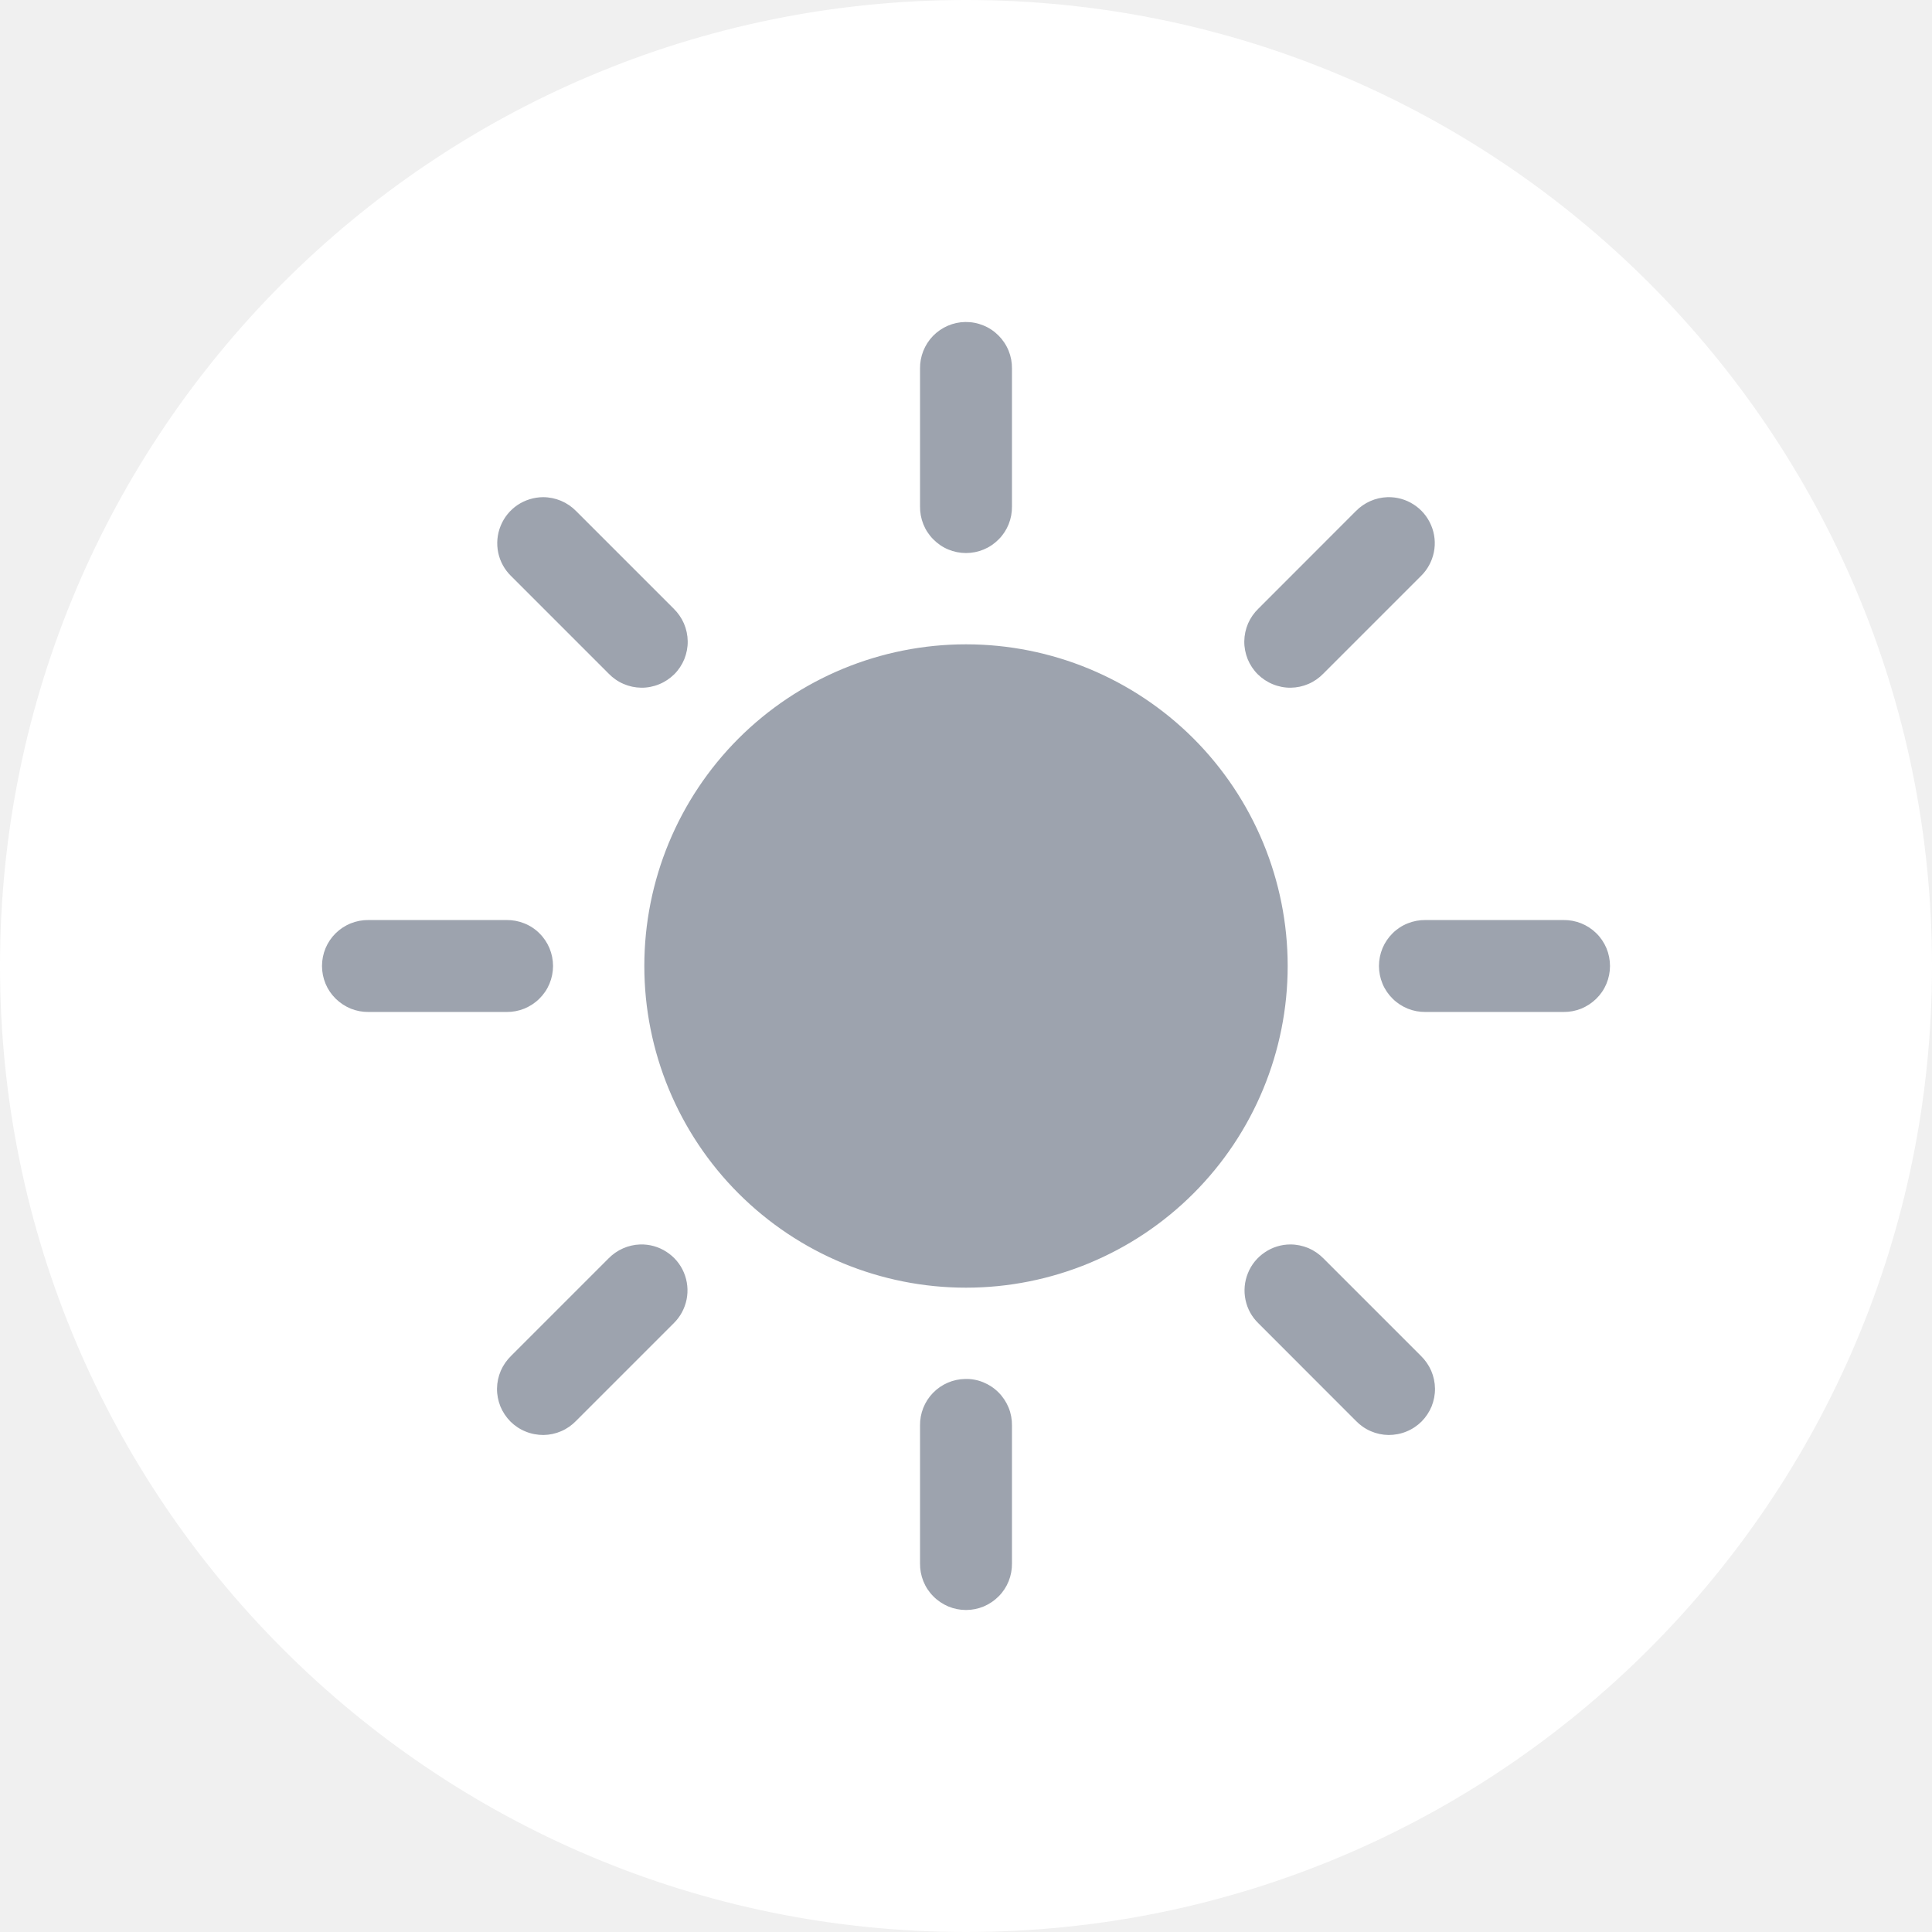
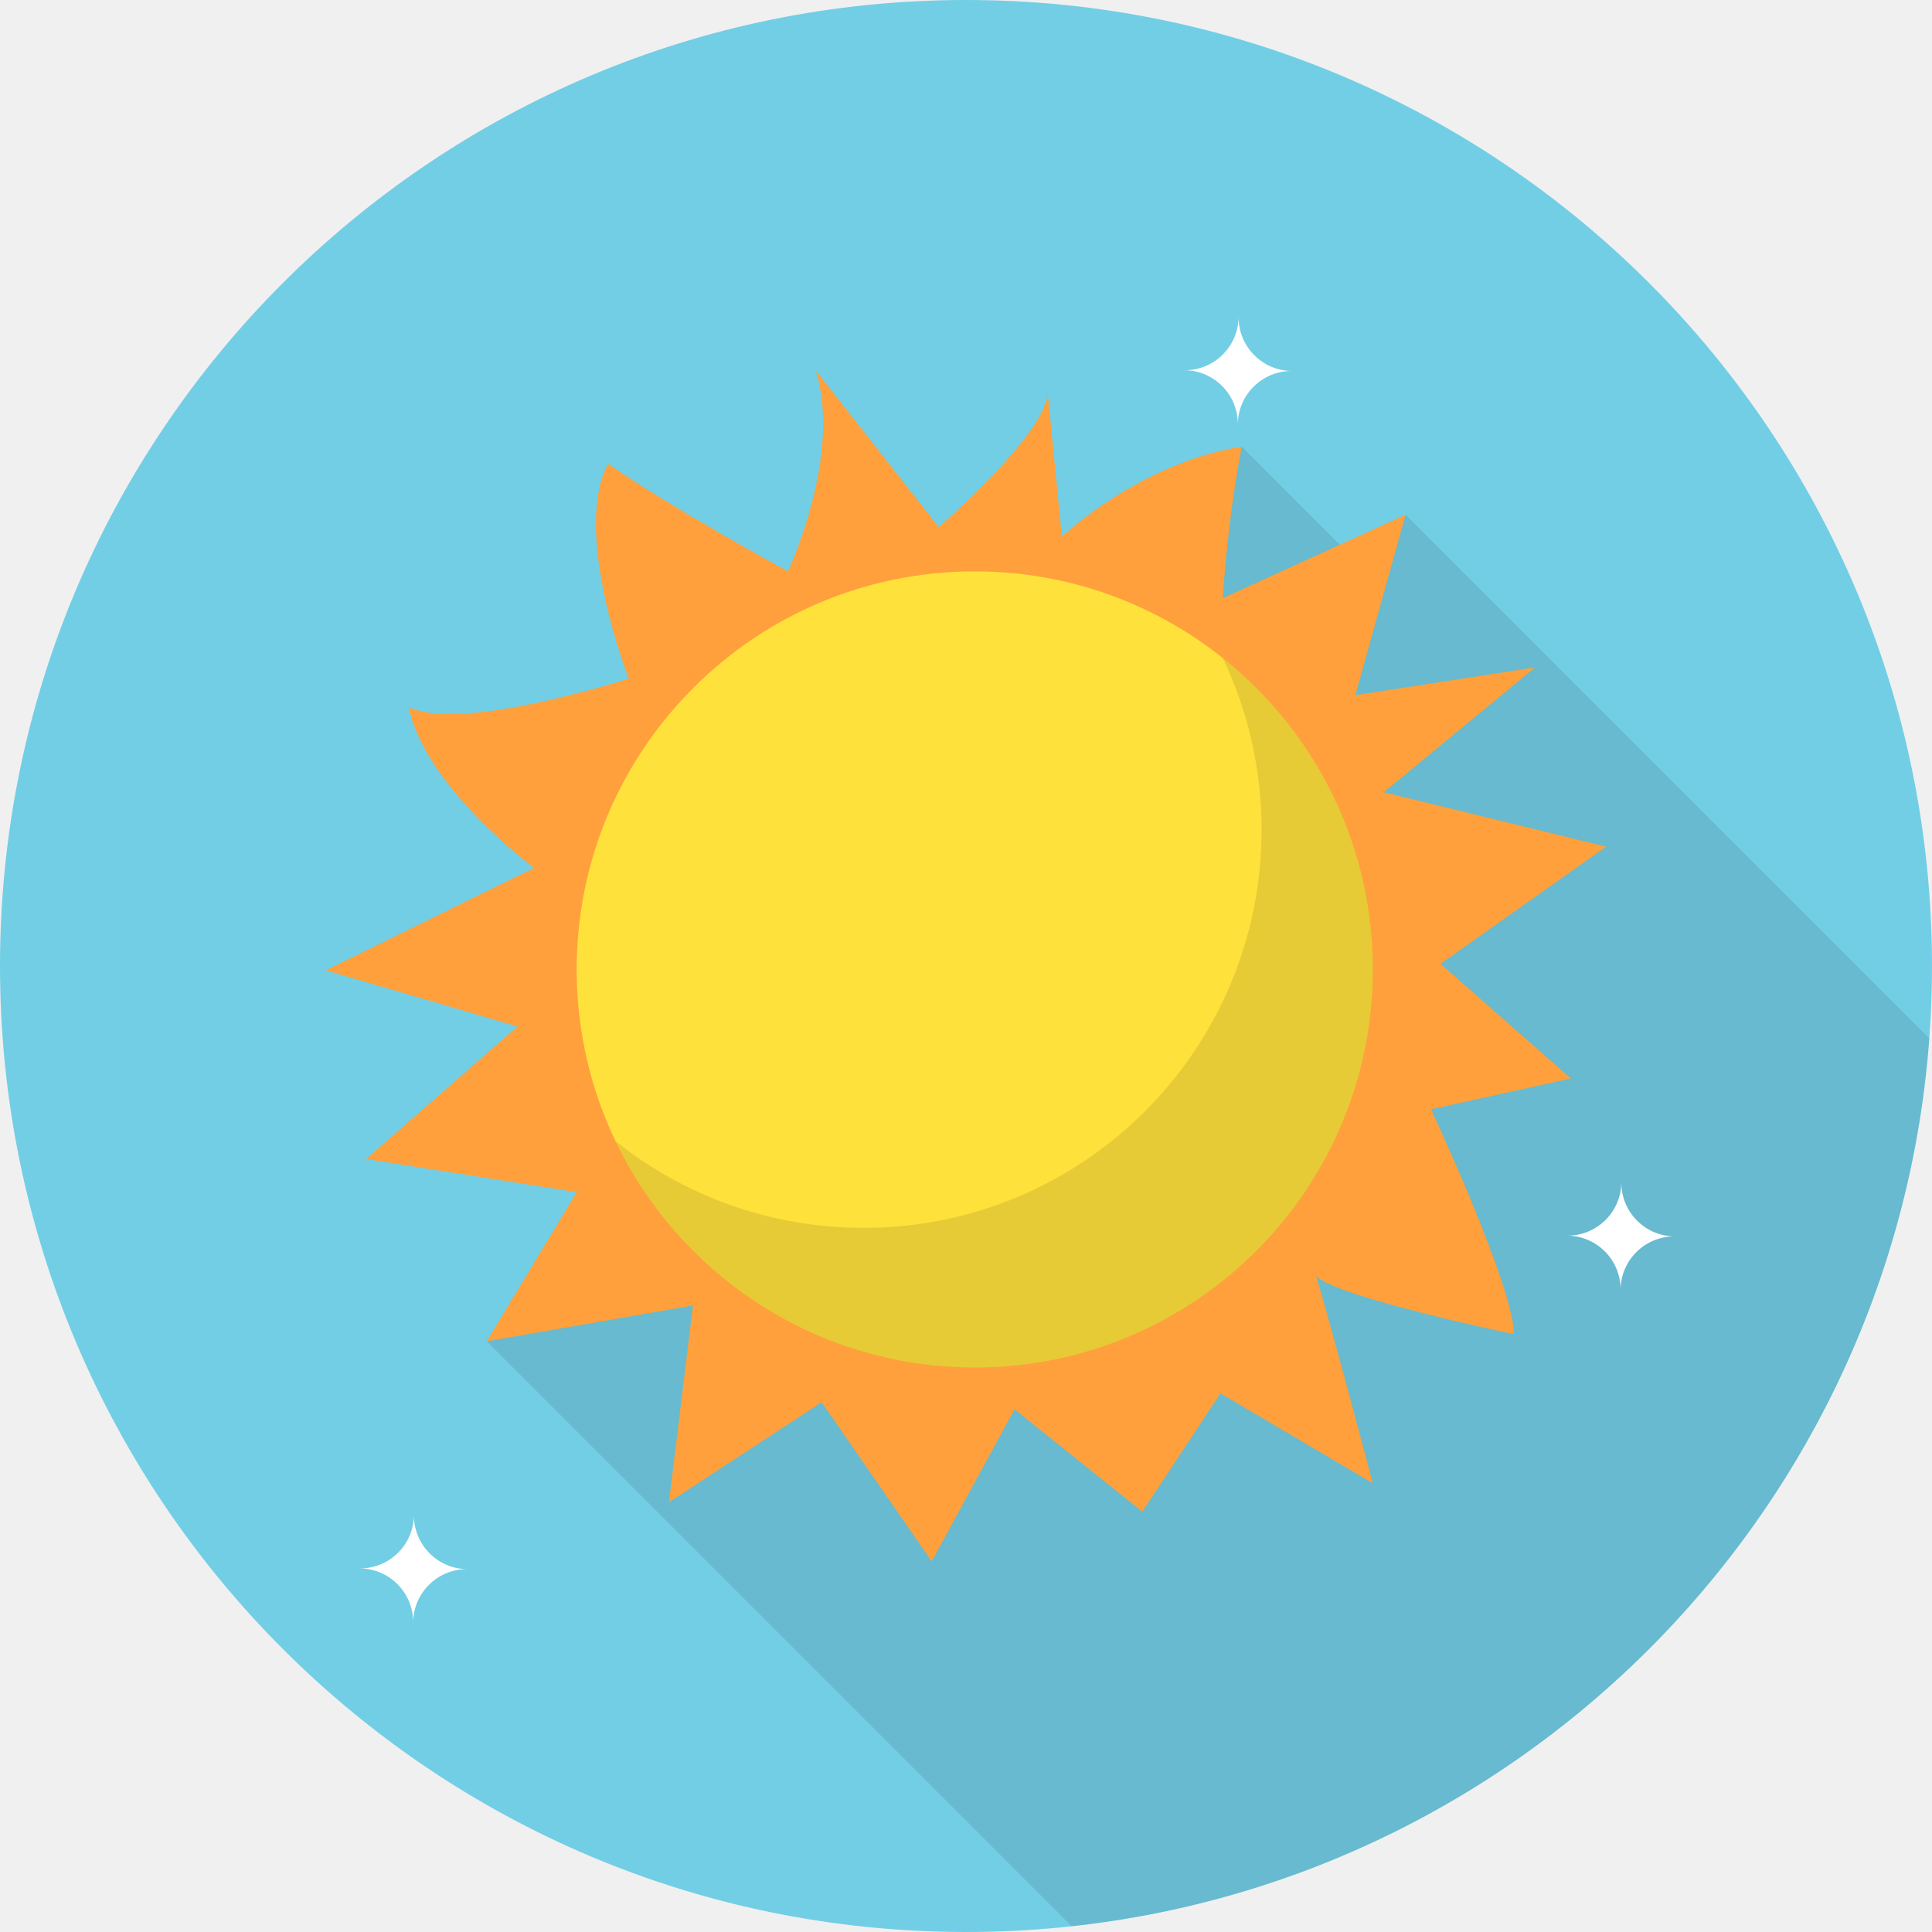
- <svg xmlns="http://www.w3.org/2000/svg" width="24" height="24" viewBox="0 0 24 24" fill="none">
-   <circle cx="12" cy="12" r="12" fill="white" />
-   <path d="M11.991 4C11.84 4.002 11.696 4.065 11.59 4.173C11.485 4.282 11.427 4.428 11.429 4.579V6.291C11.428 6.367 11.442 6.442 11.47 6.512C11.498 6.582 11.54 6.646 11.594 6.7C11.647 6.754 11.71 6.797 11.78 6.826C11.85 6.855 11.924 6.87 12 6.87C12.076 6.87 12.15 6.855 12.22 6.826C12.29 6.797 12.353 6.754 12.406 6.7C12.46 6.646 12.502 6.582 12.53 6.512C12.558 6.442 12.572 6.367 12.571 6.291V4.579C12.572 4.502 12.558 4.427 12.529 4.356C12.5 4.285 12.457 4.221 12.403 4.167C12.349 4.113 12.285 4.07 12.214 4.042C12.143 4.013 12.068 3.999 11.991 4ZM6.746 6.176C6.633 6.177 6.522 6.211 6.428 6.274C6.334 6.338 6.261 6.428 6.219 6.533C6.176 6.638 6.166 6.754 6.189 6.865C6.212 6.976 6.268 7.077 6.349 7.156L7.56 8.367C7.613 8.422 7.676 8.466 7.746 8.496C7.815 8.526 7.89 8.542 7.966 8.543C8.042 8.544 8.118 8.529 8.188 8.5C8.258 8.472 8.322 8.429 8.376 8.376C8.43 8.322 8.472 8.258 8.501 8.188C8.529 8.117 8.544 8.042 8.543 7.966C8.542 7.89 8.526 7.815 8.496 7.745C8.466 7.676 8.422 7.613 8.368 7.56L7.157 6.349C7.103 6.294 7.04 6.251 6.969 6.221C6.899 6.192 6.823 6.176 6.746 6.176V6.176ZM17.236 6.176C17.087 6.181 16.947 6.243 16.843 6.349L15.633 7.56C15.578 7.613 15.534 7.676 15.504 7.745C15.474 7.815 15.458 7.89 15.457 7.966C15.456 8.042 15.471 8.117 15.499 8.188C15.528 8.258 15.57 8.322 15.624 8.376C15.678 8.429 15.742 8.472 15.812 8.5C15.882 8.529 15.958 8.544 16.034 8.543C16.11 8.542 16.185 8.526 16.254 8.496C16.324 8.466 16.387 8.422 16.44 8.367L17.651 7.156C17.733 7.076 17.789 6.973 17.812 6.86C17.835 6.748 17.823 6.631 17.778 6.525C17.733 6.419 17.658 6.329 17.561 6.267C17.464 6.204 17.351 6.173 17.236 6.176ZM12 8.004C10.94 8.004 9.924 8.425 9.174 9.174C8.425 9.924 8.004 10.94 8.004 12C8.004 13.059 8.425 14.076 9.174 14.825C9.924 15.575 10.94 15.996 12 15.996C13.06 15.996 14.076 15.575 14.826 14.825C15.575 14.076 15.996 13.059 15.996 12C15.996 10.94 15.575 9.924 14.826 9.174C14.076 8.425 13.06 8.004 12 8.004V8.004ZM4.579 11.429C4.503 11.428 4.428 11.442 4.358 11.47C4.288 11.498 4.224 11.54 4.17 11.593C4.116 11.646 4.073 11.71 4.044 11.779C4.015 11.849 4 11.924 4 12C4 12.075 4.015 12.15 4.044 12.22C4.073 12.29 4.116 12.353 4.17 12.406C4.224 12.459 4.288 12.501 4.358 12.53C4.428 12.558 4.503 12.572 4.579 12.571H6.292C6.367 12.572 6.442 12.558 6.512 12.53C6.583 12.501 6.647 12.459 6.7 12.406C6.754 12.353 6.797 12.29 6.826 12.22C6.855 12.15 6.87 12.075 6.87 12C6.87 11.924 6.855 11.849 6.826 11.779C6.797 11.71 6.754 11.646 6.7 11.593C6.647 11.54 6.583 11.498 6.512 11.47C6.442 11.442 6.367 11.428 6.292 11.429H4.579ZM17.709 11.429C17.633 11.428 17.558 11.442 17.488 11.47C17.417 11.498 17.353 11.54 17.3 11.593C17.246 11.646 17.203 11.71 17.174 11.779C17.145 11.849 17.13 11.924 17.13 12C17.13 12.075 17.145 12.15 17.174 12.22C17.203 12.29 17.246 12.353 17.3 12.406C17.353 12.459 17.417 12.501 17.488 12.53C17.558 12.558 17.633 12.572 17.709 12.571H19.421C19.497 12.572 19.572 12.558 19.642 12.53C19.712 12.501 19.776 12.459 19.83 12.406C19.884 12.353 19.927 12.29 19.956 12.22C19.985 12.15 20 12.075 20 12C20 11.924 19.985 11.849 19.956 11.779C19.927 11.71 19.884 11.646 19.83 11.593C19.776 11.54 19.712 11.498 19.642 11.47C19.572 11.442 19.497 11.428 19.421 11.429H17.709ZM7.953 15.459C7.804 15.464 7.664 15.526 7.56 15.632L6.349 16.843C6.295 16.896 6.251 16.959 6.221 17.028C6.191 17.098 6.175 17.173 6.174 17.249C6.173 17.325 6.188 17.4 6.216 17.471C6.245 17.541 6.288 17.605 6.341 17.659C6.395 17.712 6.459 17.755 6.529 17.783C6.599 17.812 6.675 17.826 6.751 17.826C6.827 17.825 6.902 17.809 6.971 17.779C7.041 17.749 7.104 17.705 7.157 17.65L8.368 16.439C8.45 16.359 8.506 16.256 8.529 16.143C8.552 16.03 8.54 15.914 8.495 15.807C8.451 15.702 8.375 15.612 8.278 15.55C8.181 15.487 8.068 15.456 7.953 15.459ZM16.03 15.459C15.917 15.459 15.806 15.493 15.712 15.557C15.618 15.62 15.544 15.71 15.502 15.816C15.459 15.921 15.449 16.036 15.472 16.147C15.495 16.259 15.551 16.36 15.633 16.439L16.843 17.65C16.896 17.705 16.959 17.749 17.029 17.779C17.098 17.809 17.173 17.825 17.249 17.826C17.325 17.826 17.401 17.812 17.471 17.783C17.541 17.755 17.605 17.712 17.659 17.659C17.712 17.605 17.755 17.541 17.784 17.471C17.812 17.4 17.827 17.325 17.826 17.249C17.825 17.173 17.809 17.098 17.779 17.028C17.749 16.959 17.705 16.896 17.651 16.843L16.44 15.632C16.387 15.578 16.323 15.534 16.253 15.504C16.182 15.475 16.107 15.459 16.03 15.459V15.459ZM11.991 17.13C11.84 17.132 11.696 17.194 11.59 17.303C11.485 17.411 11.427 17.557 11.429 17.708V19.421C11.428 19.496 11.442 19.572 11.47 19.642C11.498 19.712 11.54 19.776 11.594 19.83C11.647 19.884 11.71 19.926 11.78 19.956C11.85 19.985 11.924 20 12 20C12.076 20 12.15 19.985 12.22 19.956C12.29 19.926 12.353 19.884 12.406 19.83C12.46 19.776 12.502 19.712 12.53 19.642C12.558 19.572 12.572 19.496 12.571 19.421V17.708C12.572 17.632 12.558 17.556 12.529 17.485C12.5 17.415 12.457 17.35 12.403 17.296C12.349 17.242 12.285 17.2 12.214 17.171C12.143 17.142 12.068 17.128 11.991 17.13V17.13Z" fill="#9DA3AE" />
+ <svg xmlns="http://www.w3.org/2000/svg" width="512" height="512" viewBox="0 0 512 512" fill="none">
+   <g clip-path="url(#clip0_1747_16327)">
+     <path d="M256 512C397.385 512 512 397.385 512 256C512 114.615 397.385 0 256 0C114.615 0 0 114.615 0 256C0 397.385 114.615 512 256 512Z" fill="#72CEE5" />
+     <path opacity="0.1" d="M511.286 275.187L372.503 136.405L362.113 151.417L329.069 118.373L175.421 333.895L128.991 355.456L284.004 510.468C405.938 497.2 502.16 398.321 511.286 275.187Z" fill="black" />
+     <path d="M208.803 151.418C208.803 151.418 223.253 120.792 216.197 98.213L248.787 139.698C248.787 139.698 277.639 114.61 277.639 103.948L281.402 142.208C281.402 142.208 302.1 122.608 329.07 118.374C325.15 138.601 324.052 158.515 324.052 158.515L372.503 136.406L359.175 184.23L406.842 176.86L366.701 209.945L425.658 224.37L381.754 255.417L416.284 285.802L379.245 293.99C379.245 293.99 401.197 341.03 401.197 353.574C401.197 353.574 354.47 343.852 348.826 338.208C353.217 352.947 363.807 393.088 363.807 393.088L323.423 369.254L302.726 400.614L268.857 373.488L246.905 413.785L217.74 371.606L177.285 398.105L183.635 345.969L128.99 355.455L152.824 315.941L97.003 307.16L137.144 272.037L86.341 257.141L141.534 230.015C141.534 230.015 112.683 208.69 108.292 187.365C122.091 194.264 166.622 179.839 166.622 179.839C166.622 179.839 151.491 141.188 161.134 122.921C178.305 134.838 208.803 151.418 208.803 151.418Z" fill="#FFA03C" />
+     <path d="M258.316 362.4C316.577 362.4 363.807 315.17 363.807 256.909C363.807 198.648 316.577 151.418 258.316 151.418C200.055 151.418 152.825 198.648 152.825 256.909C152.825 315.17 200.055 362.4 258.316 362.4Z" fill="#FFE13C" />
+     <path opacity="0.1" d="M324.028 174.389C330.63 188.17 334.329 203.605 334.329 219.906C334.329 278.167 287.1 325.398 228.838 325.398C203.99 325.398 181.153 316.802 163.126 302.428C180.12 337.903 216.356 362.403 258.316 362.403C316.578 362.403 363.807 315.173 363.807 256.911C363.808 223.497 348.27 193.717 324.028 174.389Z" fill="black" />
+     <path d="M109.692 401.498C109.636 409.364 103.213 415.696 95.347 415.64C103.213 415.697 109.545 422.119 109.489 429.985C109.545 422.119 115.968 415.788 123.834 415.843C115.968 415.787 109.636 409.364 109.692 401.498ZM429.672 313.314C429.616 321.18 423.193 327.512 415.327 327.457C423.193 327.513 429.525 333.935 429.469 341.801C429.526 333.935 435.948 327.604 443.814 327.659C435.947 327.603 429.616 321.18 429.672 313.314ZM328.237 83.971C328.181 91.837 321.758 98.169 313.892 98.113C321.758 98.169 328.09 104.591 328.034 112.457C328.091 104.591 334.513 98.259 342.379 98.315C334.513 98.26 328.182 91.837 328.237 83.971Z" fill="white" />
+   </g>
+   <defs>
+     <clipPath id="clip0_1747_16327">
+       <rect width="512" height="512" fill="white" />
+     </clipPath>
+   </defs>
</svg>
